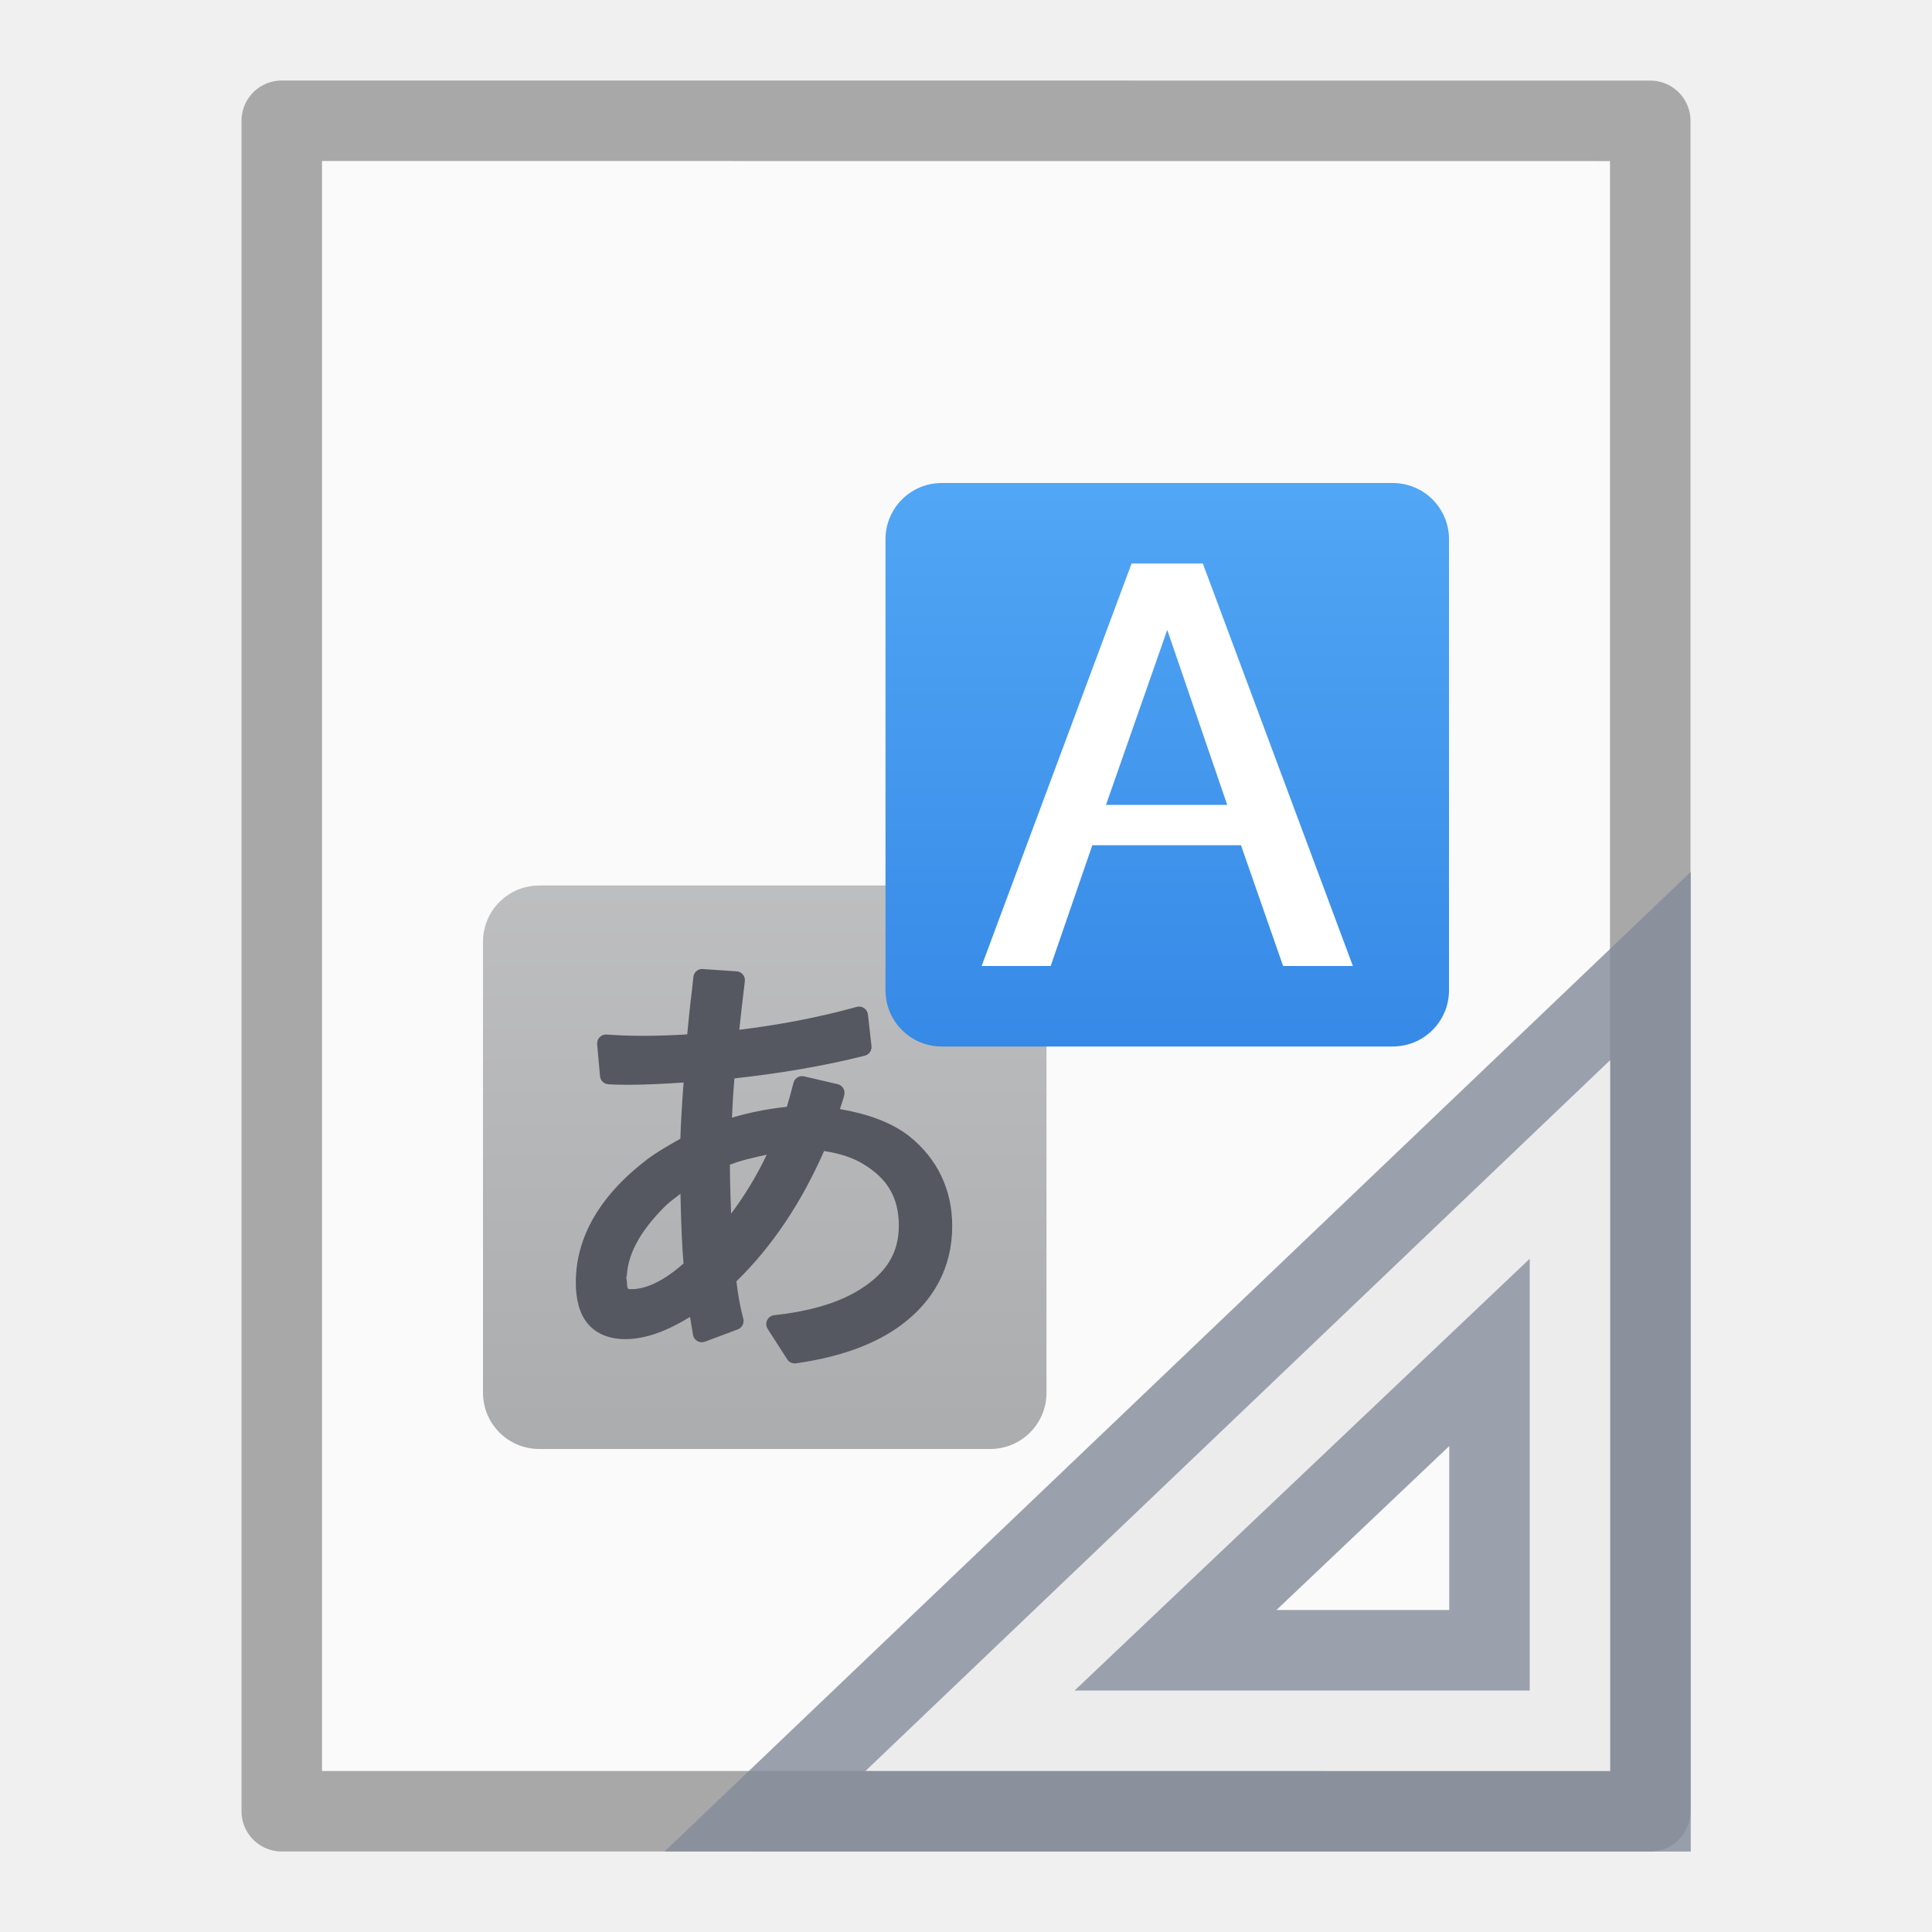
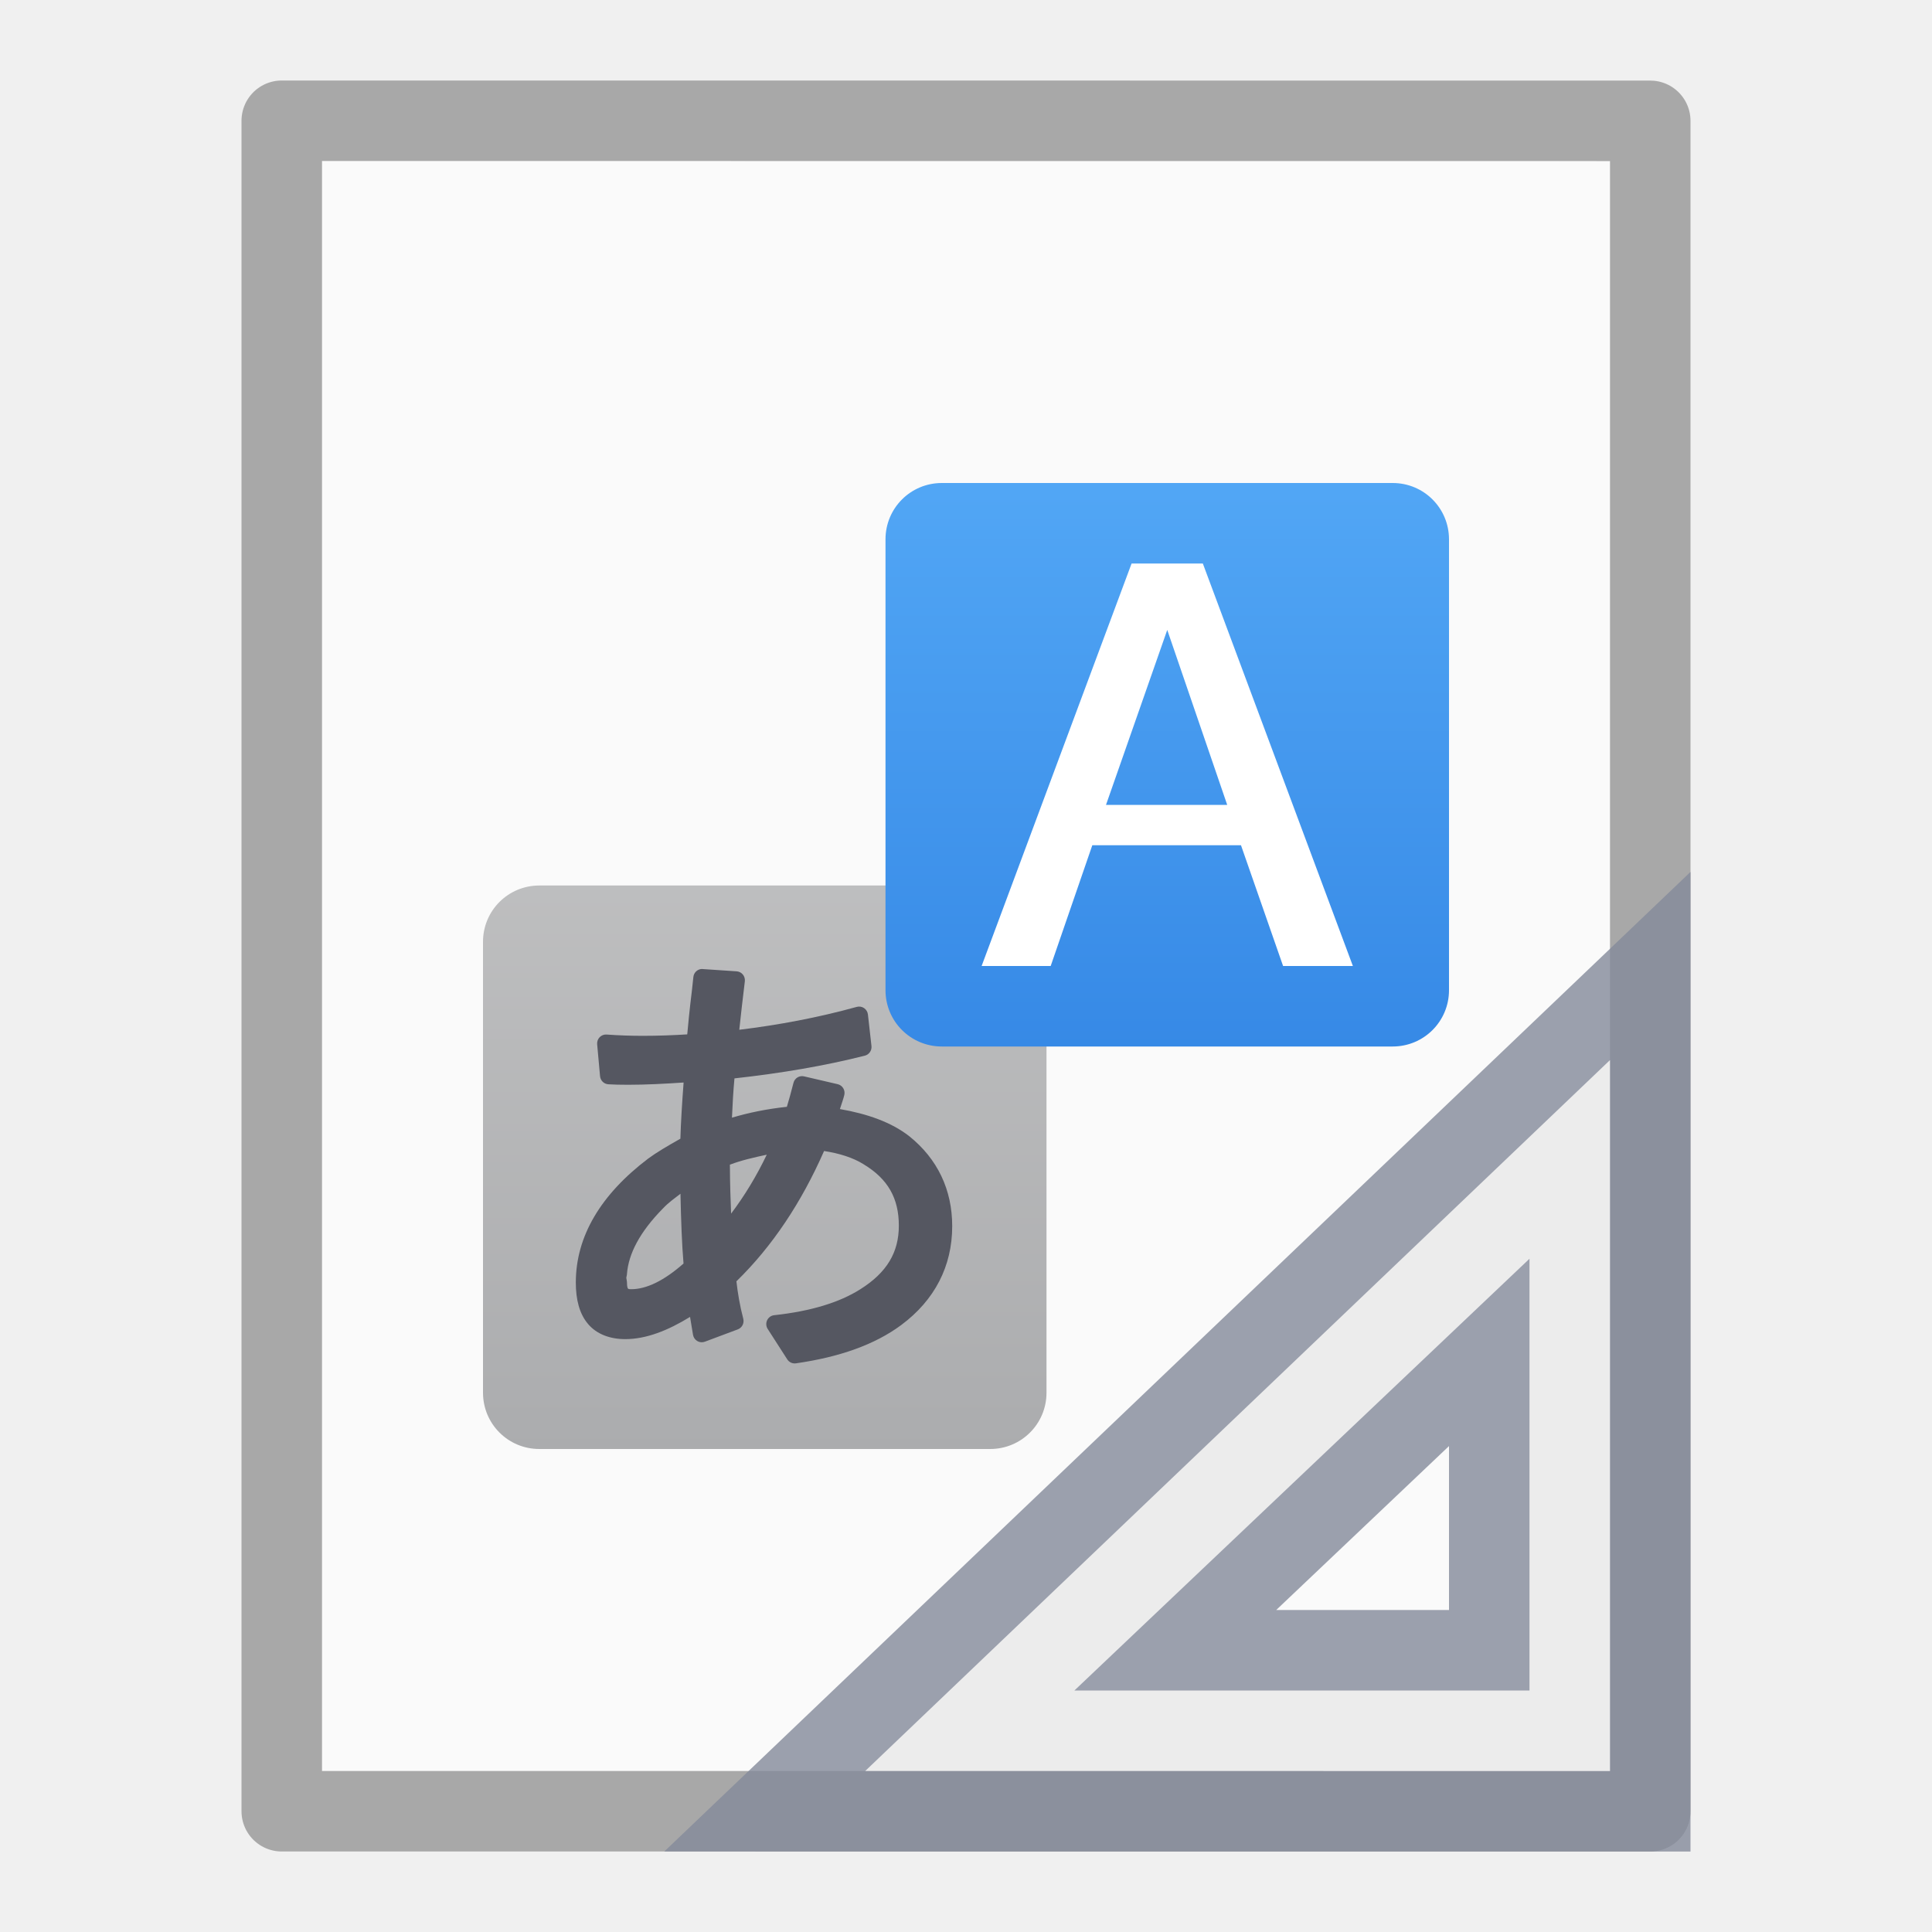
<svg xmlns="http://www.w3.org/2000/svg" xmlns:xlink="http://www.w3.org/1999/xlink" id="svg3828" height="24" width="24" version="1.1">
  <defs id="defs3830">
    <linearGradient id="linearGradient3977">
      <stop offset="0" style="stop-color:#ffffff;stop-opacity:1" id="stop3979" />
      <stop offset="0" style="stop-color:#ffffff;stop-opacity:0.235" id="stop3981" />
      <stop offset="1" style="stop-color:#ffffff;stop-opacity:0.157" id="stop3983" />
      <stop offset="1" style="stop-color:#ffffff;stop-opacity:0.392" id="stop3985" />
    </linearGradient>
    <linearGradient id="linearGradient3600-4">
      <stop offset="0" style="stop-color:#f4f4f4;stop-opacity:1" id="stop3602-7" />
      <stop offset="1" style="stop-color:#dbdbdb;stop-opacity:1" id="stop3604-6" />
    </linearGradient>
    <linearGradient id="linearGradient5060">
      <stop offset="0" style="stop-color:#000000;stop-opacity:1" id="stop5062" />
      <stop offset="1" style="stop-color:#000000;stop-opacity:0" id="stop5064" />
    </linearGradient>
    <linearGradient id="linearGradient5048">
      <stop offset="0" style="stop-color:#000000;stop-opacity:0" id="stop5050" />
      <stop offset="0.5" style="stop-color:#000000;stop-opacity:1" id="stop5056" />
      <stop offset="1" style="stop-color:#000000;stop-opacity:0" id="stop5052" />
    </linearGradient>
    <linearGradient gradientTransform="matrix(0.4054051,0,0,0.5135135,2.269687,-0.3243195)" gradientUnits="userSpaceOnUse" xlink:href="#linearGradient3977" id="linearGradient3013" y2="41.526" x2="24" y1="6.474" x1="24" />
    <linearGradient gradientTransform="matrix(0.4571418,0,0,0.4345667,1.028596,0.9037228)" gradientUnits="userSpaceOnUse" xlink:href="#linearGradient3600-4" id="linearGradient3016" y2="47.013" x2="25.132" y1="0.985" x1="25.132" />
    <radialGradient gradientTransform="matrix(0.01204859,0,0,0.0082353,13.23879,18.98056)" gradientUnits="userSpaceOnUse" xlink:href="#linearGradient5060" id="radialGradient3021" fy="486.648" fx="605.714" r="117.143" cy="486.648" cx="605.714" />
    <radialGradient gradientTransform="matrix(-0.01204859,0,0,0.0082353,10.76121,18.98056)" gradientUnits="userSpaceOnUse" xlink:href="#linearGradient5060" id="radialGradient3024" fy="486.648" fx="605.714" r="117.143" cy="486.648" cx="605.714" />
    <linearGradient gradientTransform="matrix(0.0352071,0,0,0.0082353,-0.724852,18.98055)" gradientUnits="userSpaceOnUse" xlink:href="#linearGradient5048" id="linearGradient3027" y2="609.505" x2="302.857" y1="366.648" x1="302.857" />
    <linearGradient xlink:href="#linearGradient1106" id="linearGradient1108" x1="21.073" y1="46.197" x2="21.073" y2="1.417" gradientUnits="userSpaceOnUse" gradientTransform="matrix(0.35,0,0,0.35,0.4000001,1.9)" />
    <linearGradient id="linearGradient1106">
      <stop style="stop-color:#abacae;stop-opacity:1;" offset="0" id="stop1102" />
      <stop style="stop-color:#d4d4d4;stop-opacity:1" offset="1" id="stop1104" />
    </linearGradient>
    <linearGradient xlink:href="#linearGradient890" id="linearGradient917" gradientUnits="userSpaceOnUse" x1="29.944" y1="0.575" x2="29.944" y2="34.109" gradientTransform="matrix(0.35,0,0,0.35,1.2,1.100018)" />
    <linearGradient id="linearGradient890">
      <stop style="stop-color:#64baff;stop-opacity:1" offset="0" id="stop886" />
      <stop style="stop-color:#3689e6;stop-opacity:1" offset="1" id="stop888" />
    </linearGradient>
    <radialGradient cx="605.714" cy="486.648" r="117.143" fx="605.714" fy="486.648" id="radialGradient3044" xlink:href="#linearGradient5060" gradientUnits="userSpaceOnUse" gradientTransform="matrix(-0.01472605,0,0,0.0095356,21.20814,18.68803)" />
    <linearGradient x1="33.877" y1="19.948" x2="44.119" y2="30.191" id="linearGradient3081" xlink:href="#linearGradient3412" gradientUnits="userSpaceOnUse" gradientTransform="matrix(0,0.6175439,-0.6518519,0,33.55926,-4.756143)" />
    <linearGradient id="linearGradient3412">
      <stop id="stop3414" style="stop-color:#fcfcfc;stop-opacity:1" offset="0" />
      <stop id="stop3416" style="stop-color:#cbcdd9;stop-opacity:1" offset="1" />
    </linearGradient>
  </defs>
  <path style="display:inline;fill:#fafafa;fill-opacity:1;stroke:none" id="path4160-3" d="m 4,2 c 3.666,0 16,0.001 16,0.001 L 20,22 C 20,22 9.333,22 4,22 4,15.333 4,8.667 4,2 Z" />
  <path style="opacity:0.3;fill:none;stroke:#000000;stroke-width:1;stroke-linecap:butt;stroke-linejoin:round;stroke-miterlimit:4;stroke-opacity:1;stroke-dasharray:none;stroke-dashoffset:0;display:inline" id="path4160-3-1" d="m 3.5,1.5 c 3.896,0 17,0.001 17,0.001 l 2.1e-5,20.999 c 0,0 -11.333,0 -17,0 0,-7 0,-14 0,-21 z" />
  <path id="rect1016" d="m 6.7,11 h 5.6 c 0.388,0 0.7,0.312 0.7,0.7 v 5.6 C 13,17.688 12.688,18 12.3,18 H 6.7 C 6.312,18 6,17.688 6,17.3 v -5.6 C 6,11.312 6.312,11 6.7,11 Z" style="font-variation-settings:normal;opacity:1;vector-effect:none;fill:url(#linearGradient1108);fill-opacity:1;stroke:none;stroke-width:1;stroke-linecap:butt;stroke-linejoin:round;stroke-miterlimit:4;stroke-dasharray:none;stroke-dashoffset:0;stroke-opacity:1;marker:none" />
  <path style="font-style:normal;font-variant:normal;font-weight:bold;font-stretch:normal;font-size:16px;line-height:1.25;font-family:'Open Sans';-inkscape-font-specification:'Open Sans Bold';font-variation-settings:normal;letter-spacing:0px;word-spacing:0px;opacity:1;vector-effect:none;fill:#555761;fill-opacity:1;stroke:none;stroke-width:1;stroke-linecap:butt;stroke-linejoin:round;stroke-miterlimit:4;stroke-dasharray:none;stroke-dashoffset:0;stroke-opacity:1;marker:none" d="m 8.719,12.037 a 0.11,0.111 0 0 0 -0.106,0.102 c -0.002,0.019 -0.007,0.073 -0.017,0.158 -0.017,0.135 -0.029,0.25 -0.039,0.345 a 0.11,0.111 0 0 0 0,7e-4 l -0.017,0.178 a 0.11,0.111 0 0 0 0,7e-4 l -0.003,0.028 c -0.178,0.011 -0.359,0.018 -0.551,0.018 -0.148,0 -0.299,-0.005 -0.451,-0.016 a 0.11,0.111 0 0 0 -0.117,0.12 l 0.036,0.397 a 0.11,0.111 0 0 0 0.103,0.101 c 0.063,0.004 0.144,0.006 0.245,0.006 0.219,0 0.453,-0.012 0.69,-0.028 -0.019,0.254 -0.034,0.491 -0.04,0.698 -0.158,0.089 -0.299,0.172 -0.4,0.247 a 0.11,0.111 0 0 0 -0.001,6.99e-4 c -0.587,0.445 -0.898,0.964 -0.898,1.539 0,0.213 0.045,0.39 0.153,0.516 0.107,0.126 0.272,0.187 0.461,0.187 0.261,0 0.53,-0.107 0.805,-0.276 0.013,0.082 0.031,0.191 0.037,0.223 a 0.11,0.111 0 0 0 0.147,0.085 l 0.409,-0.153 a 0.11,0.111 0 0 0 0.068,-0.133 c -0.042,-0.16 -0.068,-0.314 -0.085,-0.464 0.446,-0.435 0.807,-0.978 1.089,-1.619 0.192,0.03 0.358,0.082 0.49,0.164 a 0.11,0.111 0 0 0 7e-4,7e-4 c 0.302,0.182 0.438,0.422 0.438,0.763 0,0.331 -0.148,0.582 -0.479,0.79 -0.259,0.164 -0.615,0.273 -1.069,0.322 a 0.11,0.111 0 0 0 -0.081,0.171 l 0.243,0.378 a 0.11,0.111 0 0 0 0.108,0.049 c 0.545,-0.078 0.982,-0.234 1.308,-0.476 0.415,-0.309 0.633,-0.73 0.633,-1.228 0,-0.453 -0.183,-0.836 -0.533,-1.117 a 0.11,0.111 0 0 0 -0.001,-7e-4 c -0.222,-0.173 -0.517,-0.277 -0.861,-0.337 0.02,-0.062 0.046,-0.135 0.055,-0.177 a 0.11,0.111 0 0 0 -0.083,-0.132 l -0.417,-0.097 a 0.11,0.111 0 0 0 -0.132,0.081 c -0.03,0.119 -0.056,0.211 -0.082,0.297 -0.252,0.027 -0.477,0.074 -0.682,0.135 0.007,-0.171 0.017,-0.336 0.031,-0.488 0.579,-0.064 1.121,-0.156 1.619,-0.282 a 0.11,0.111 0 0 0 0.083,-0.12 l -0.044,-0.392 a 0.11,0.111 0 0 0 -0.139,-0.094 c -0.486,0.134 -0.973,0.225 -1.459,0.284 0.02,-0.185 0.041,-0.376 0.069,-0.602 A 0.11,0.111 0 0 0 9.149,12.066 l -0.42,-0.028 a 0.11,0.111 0 0 0 -0.01,-7e-4 z m 0.806,2.307 c -0.129,0.269 -0.277,0.512 -0.443,0.732 -0.007,-0.182 -0.014,-0.359 -0.015,-0.608 0.146,-0.056 0.302,-0.09 0.458,-0.124 z m -1.072,0.485 c 0.007,0.328 0.018,0.635 0.038,0.867 -0.243,0.214 -0.461,0.319 -0.65,0.319 -0.034,0 -0.037,-0.005 -0.04,-0.008 -0.003,-0.003 -0.012,-0.019 -0.012,-0.064 0,-0.024 -0.005,-0.047 -0.009,-0.07 0.003,-0.018 0.009,-0.037 0.009,-0.055 l -7e-4,0.008 c 0.019,-0.252 0.161,-0.523 0.444,-0.811 a 0.11,0.111 0 0 0 0.001,-0.001 c 0.077,-0.082 0.147,-0.127 0.22,-0.185 z" id="path1033" />
  <path id="path4" d="M 11.7,6 C 11.312,6 11,6.312 11,6.7 v 5.6 C 11,12.688 11.312,13 11.7,13 h 5.6 C 17.688,13 18,12.688 18,12.3 V 6.7 C 18,6.312 17.688,6 17.3,6 Z" style="color:#000000;font-variation-settings:normal;opacity:1;vector-effect:none;fill:url(#linearGradient917);fill-opacity:1;stroke:none;stroke-width:1;stroke-linecap:butt;stroke-linejoin:round;stroke-miterlimit:4;stroke-dasharray:none;stroke-dashoffset:0;stroke-opacity:1;marker:none" />
  <path id="path1020" d="m 14.057,7 -1.863,5 h 0.858 l 0.517,-1.5 h 1.847 L 15.939,12 h 0.867 L 14.942,7 Z m 0.443,0.825 0.745,2.174 h -1.506 z" style="color:#000000;font-variation-settings:normal;opacity:1;vector-effect:none;fill:#ffffff;fill-opacity:1;stroke:none;stroke-width:1;stroke-linecap:butt;stroke-linejoin:round;stroke-miterlimit:4;stroke-dasharray:none;stroke-dashoffset:0;stroke-opacity:1;marker:none" />
-   <path style="opacity:0.8;fill:#e9e9e9;fill-opacity:1;fill-rule:evenodd;stroke:#83899a;stroke-width:1px;stroke-linecap:butt;stroke-linejoin:miter;stroke-opacity:1" id="path3410" d="m 20.503,12 -11,10.5 11,4.74e-4 z m -2,4.8 0,3.7 -3.9,0 z" />
+   <path style="opacity:0.8;fill:#e9e9e9;fill-opacity:1;fill-rule:evenodd;stroke:#83899a;stroke-width:1px;stroke-linecap:butt;stroke-linejoin:miter;stroke-opacity:1" id="path3410" d="m 20.5,12 -11,10.5 11,4.74e-4 z m -2,4.8 0,3.7 -3.9,0 z" />
</svg>
